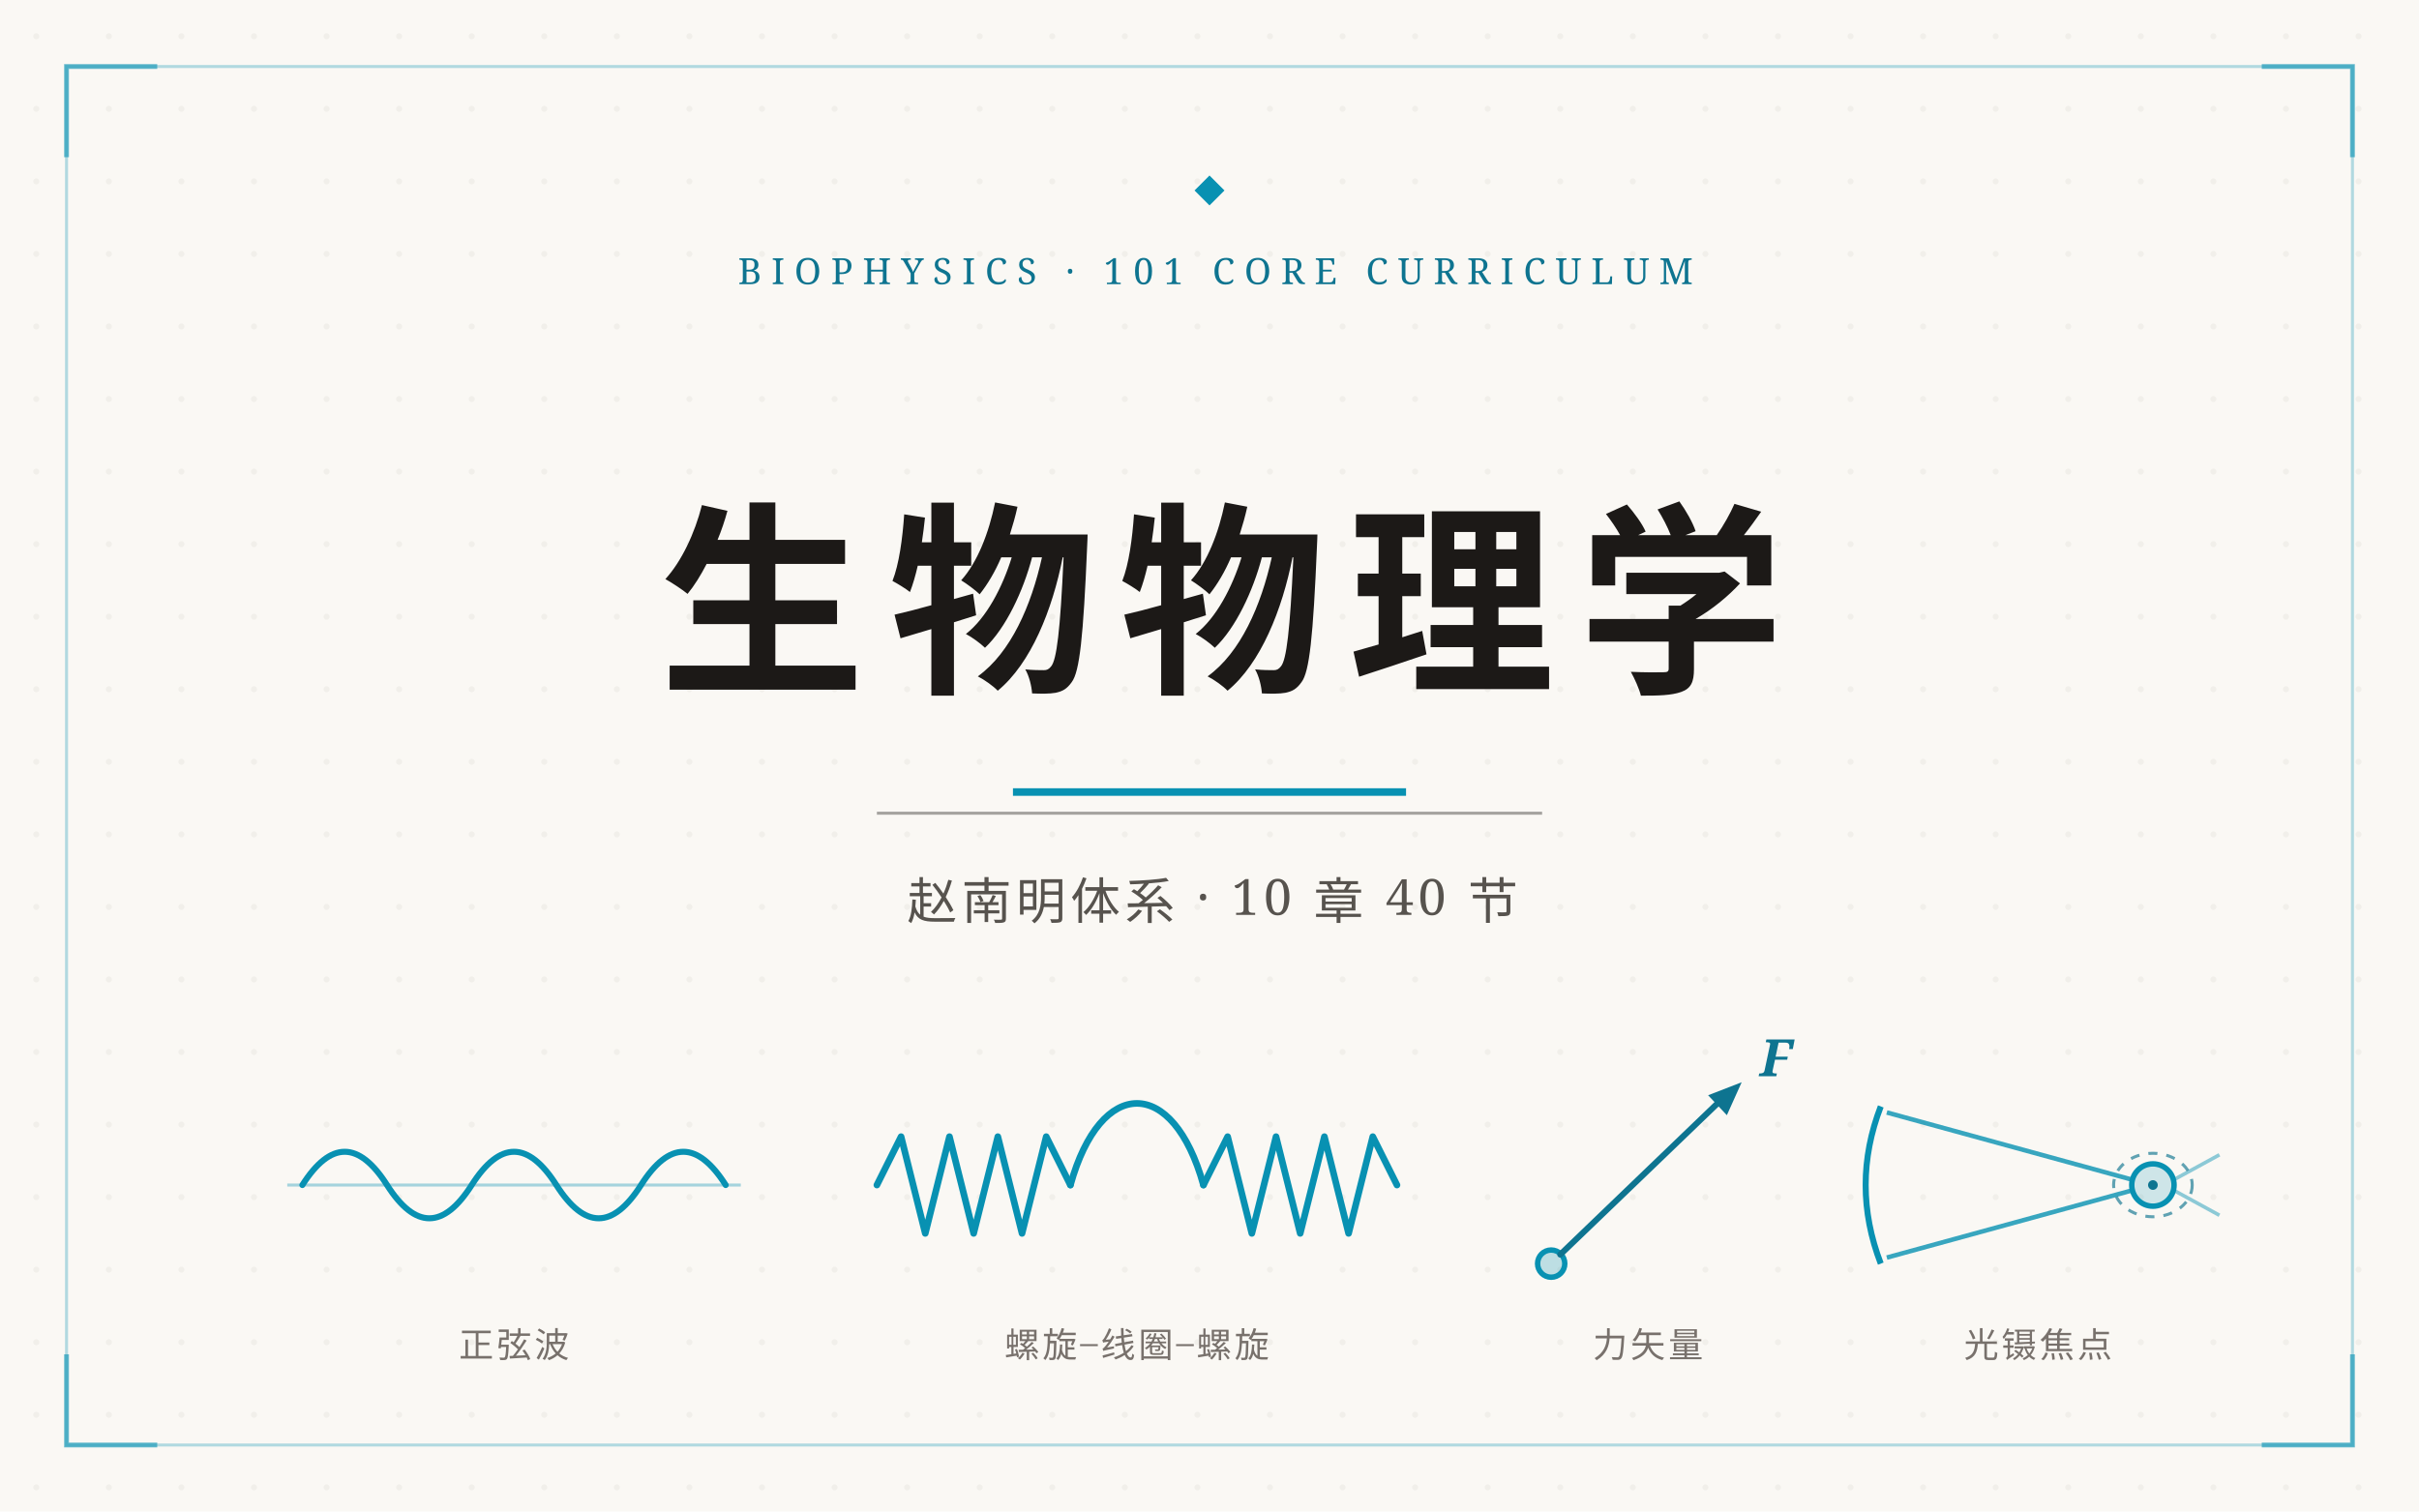
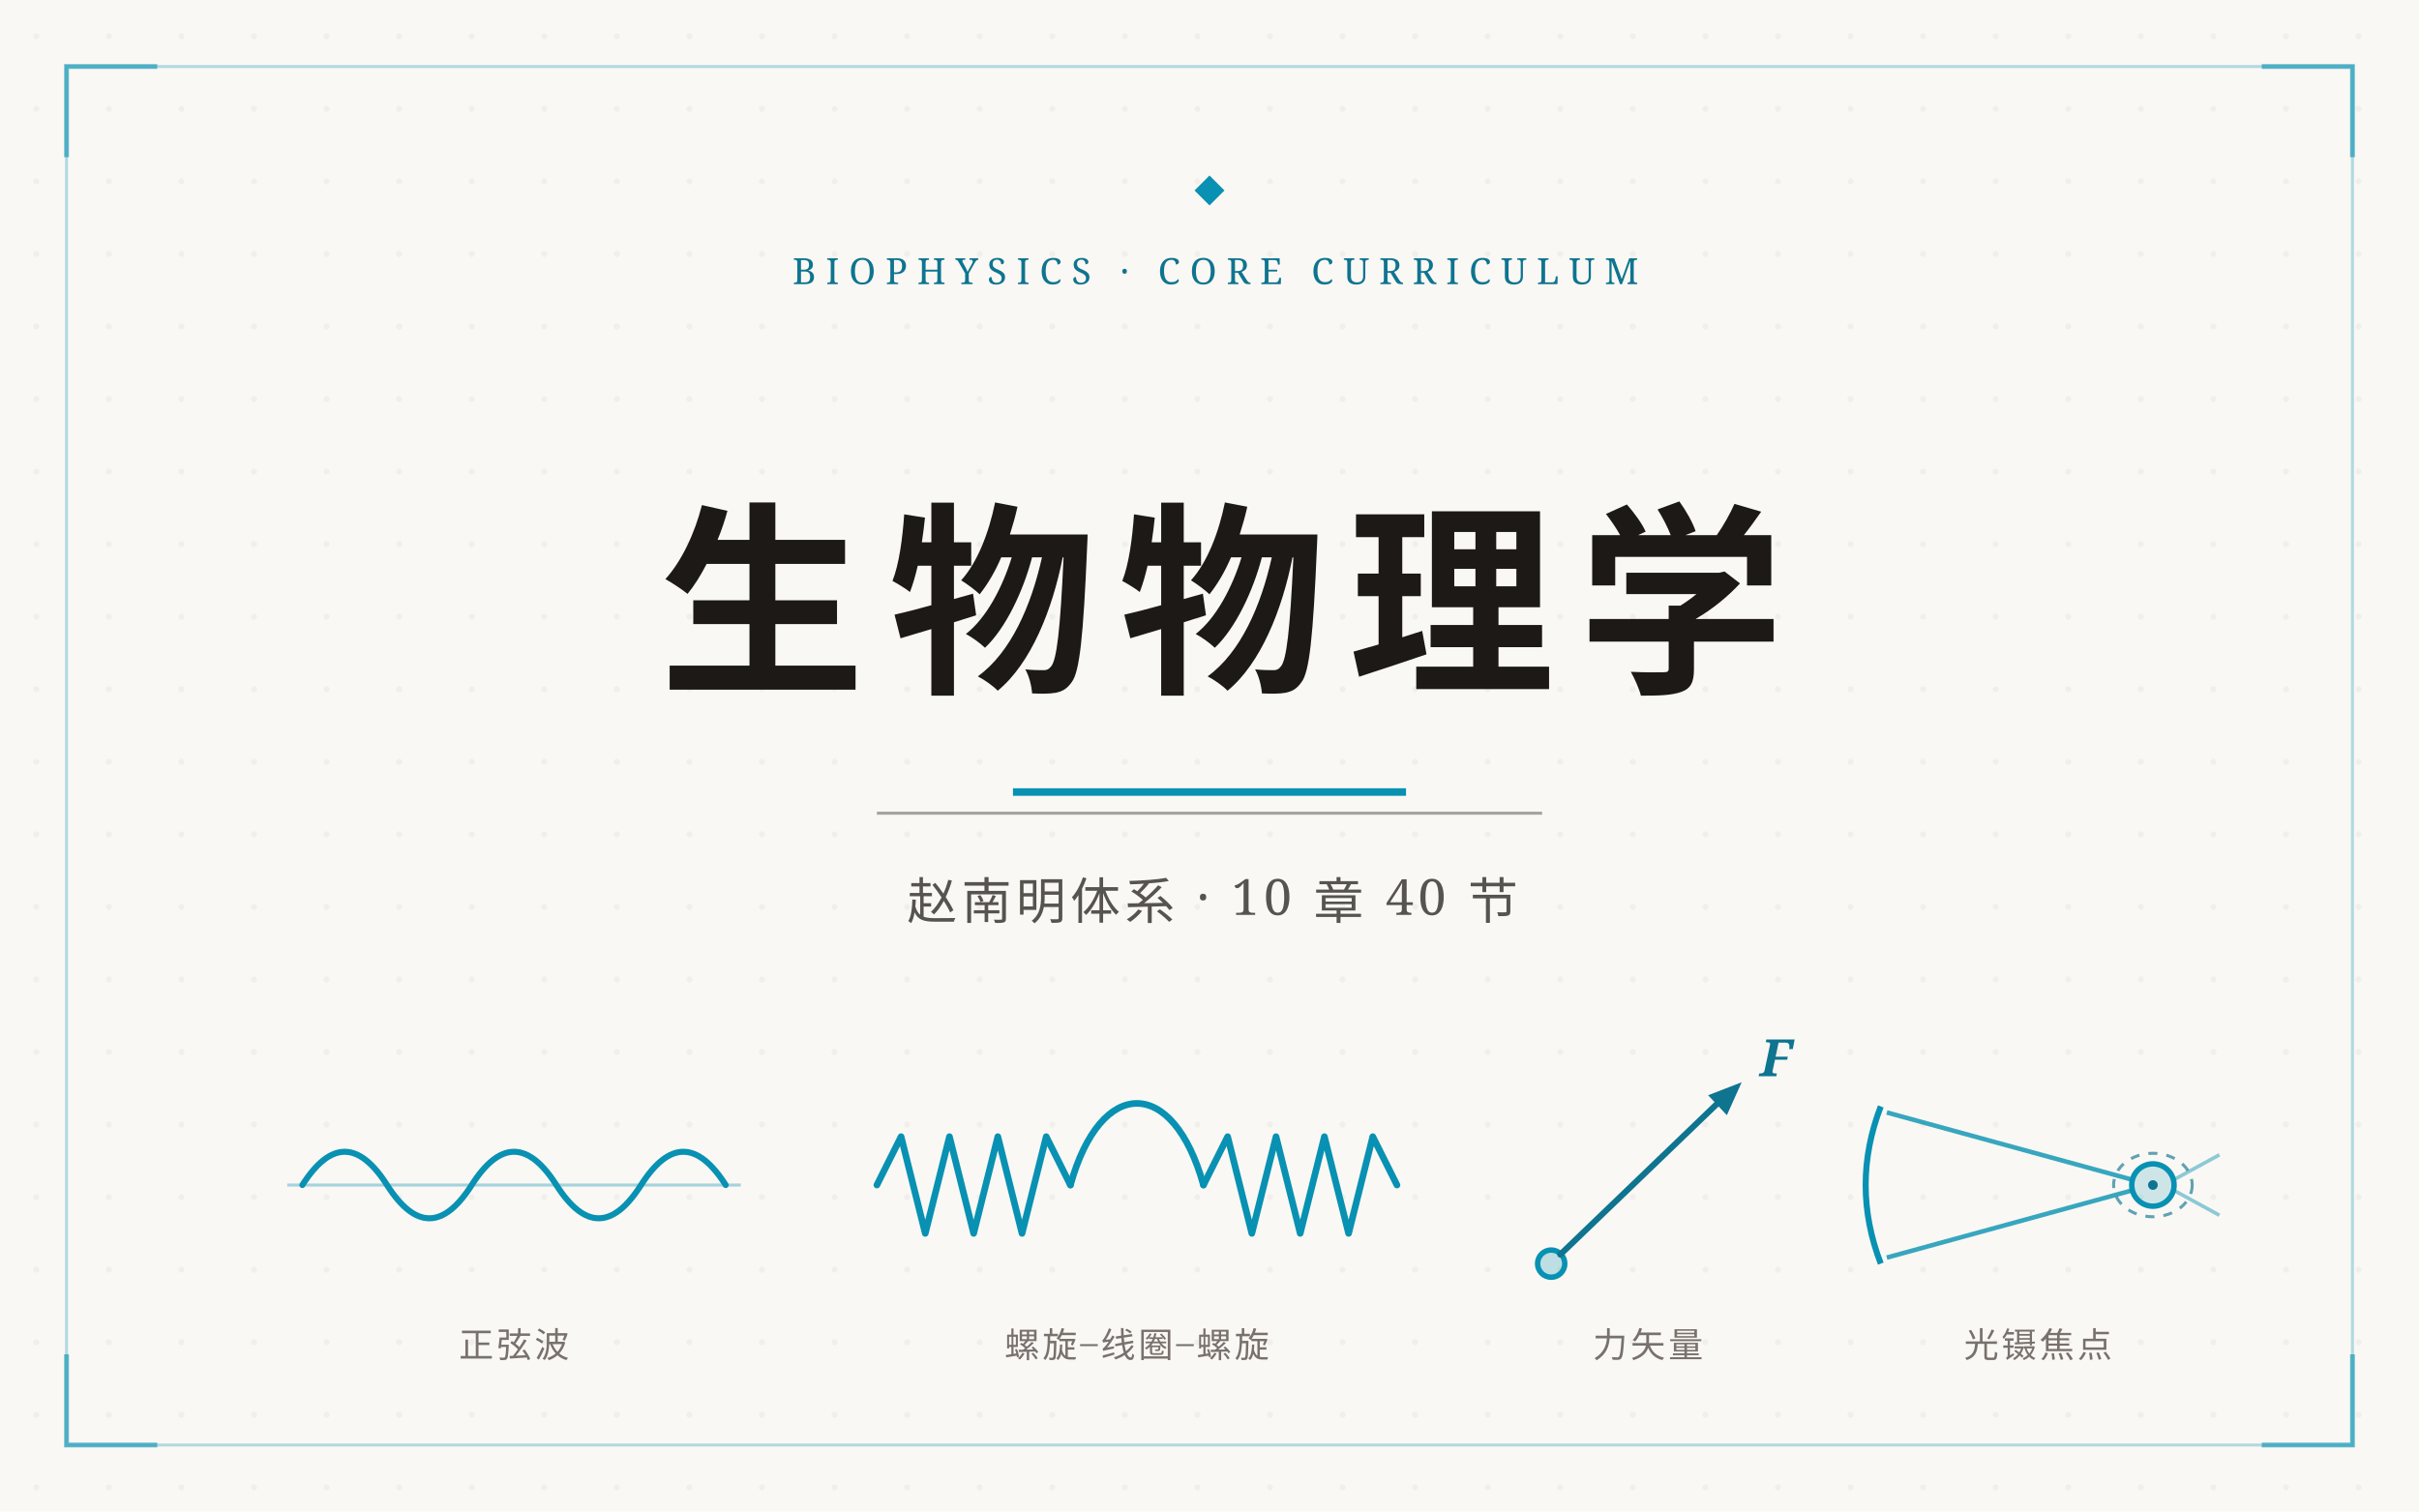
<svg xmlns="http://www.w3.org/2000/svg" width="800" height="500" viewBox="0 0 800 500" font-family="Noto Serif SC, LXGW WenKai, Georgia, serif">
  <defs>
    <pattern id="pgr" width="24" height="24" patternUnits="userSpaceOnUse">
      <circle cx="12" cy="12" r="1" fill="#1c1917" fill-opacity="0.04" />
    </pattern>
  </defs>
  <rect width="800" height="500" fill="#faf8f4" />
  <rect width="800" height="500" fill="url(#pgr)" />
  <rect x="22" y="22" width="756" height="456" fill="none" stroke="#0891b2" stroke-opacity="0.30" stroke-width="1" />
  <path d="M22,52 V22 H52 M748,22 H778 V52 M778,448 V478 H748 M52,478 H22 V448" fill="none" stroke="#0891b2" stroke-opacity="0.6" stroke-width="1.6" />
  <rect x="396.5" y="59.5" width="7" height="7" transform="rotate(45 400 63)" fill="#0891b2" />
-   <text x="402" y="94" text-anchor="middle" font-size="12" letter-spacing="3.2" fill="#0e7490">BIOPHYSICS · 101 CORE CURRICULUM</text>
+   <text x="402" y="94" text-anchor="middle" font-size="12" letter-spacing="3.2" fill="#0e7490">BIOPHYSICS · CORE CURRICULUM</text>
  <text x="404" y="224" text-anchor="middle" font-size="68" font-weight="700" letter-spacing="8" fill="#1c1917">生物物理学</text>
  <line x1="335" y1="262" x2="465" y2="262" stroke="#0891b2" stroke-width="2.5" />
  <line x1="290" y1="269" x2="510" y2="269" stroke="#1c1917" stroke-opacity="0.38" stroke-width="1" />
  <text x="401" y="304" text-anchor="middle" font-size="16.5" letter-spacing="1.5" fill="#57534e">赵南明体系 · 10 章 40 节</text>
  <line x1="95" y1="392" x2="245" y2="392" stroke="#0891b2" stroke-opacity="0.35" stroke-width="1" />
  <path d="M100,392 q14,-22 28,0 t28,0 t28,0 t28,0 t28,0" fill="none" stroke="#0891b2" stroke-width="2" stroke-linecap="round" />
  <polyline points="290,392 298,376 306,408 314,376 322,408 330,376 338,408 346,376 354,392" fill="none" stroke="#0891b2" stroke-width="2.2" stroke-linejoin="round" stroke-linecap="round" />
  <path d="M354,392 c10,-36 34,-36 44,0" fill="none" stroke="#0891b2" stroke-width="2.2" stroke-linecap="round" />
  <polyline points="398,392 406,376 414,408 422,376 430,408 438,376 446,408 454,376 462,392" fill="none" stroke="#0891b2" stroke-width="2.2" stroke-linejoin="round" stroke-linecap="round" />
  <circle cx="513" cy="418" r="4.5" fill="#0891b2" fill-opacity="0.25" stroke="#0891b2" stroke-width="1.8" />
  <line x1="516" y1="415" x2="568" y2="365" stroke="#0e7490" stroke-width="2" stroke-linecap="round" />
  <path d="M576,358 L571.1,368.9 L564.9,362.3 Z" fill="#0e7490" />
  <text x="582" y="356" text-anchor="start" font-size="17" font-style="italic" font-weight="700" fill="#0e7490">F</text>
  <path d="M622,366 Q612,392 622,418" fill="none" stroke="#0891b2" stroke-width="2" />
  <line x1="624" y1="368" x2="705" y2="390.2" stroke="#0891b2" stroke-width="1.5" stroke-opacity="0.8" />
  <line x1="624" y1="416" x2="705" y2="393.8" stroke="#0891b2" stroke-width="1.5" stroke-opacity="0.8" />
  <line x1="719" y1="390.2" x2="734" y2="382" stroke="#0891b2" stroke-width="1.2" stroke-opacity="0.45" />
  <line x1="719" y1="393.8" x2="734" y2="402" stroke="#0891b2" stroke-width="1.2" stroke-opacity="0.45" />
  <ellipse cx="712" cy="392" rx="13" ry="10.5" fill="none" stroke="#0e7490" stroke-width="1" stroke-dasharray="3,3" stroke-opacity="0.65" />
  <circle cx="712" cy="392" r="7" fill="#0891b2" fill-opacity="0.18" stroke="#0891b2" stroke-width="1.8" />
  <circle cx="712" cy="392" r="1.6" fill="#0e7490" />
  <text x="170" y="449" text-anchor="middle" font-size="11.5" letter-spacing="1" fill="#78716c">正弦波</text>
  <text x="376" y="449" text-anchor="middle" font-size="11.5" letter-spacing="1" fill="#78716c">螺旋–线圈–螺旋</text>
  <text x="545" y="449" text-anchor="middle" font-size="11.5" letter-spacing="1" fill="#78716c">力矢量</text>
  <text x="674" y="449" text-anchor="middle" font-size="11.5" letter-spacing="1" fill="#78716c">光镊焦点</text>
</svg>
